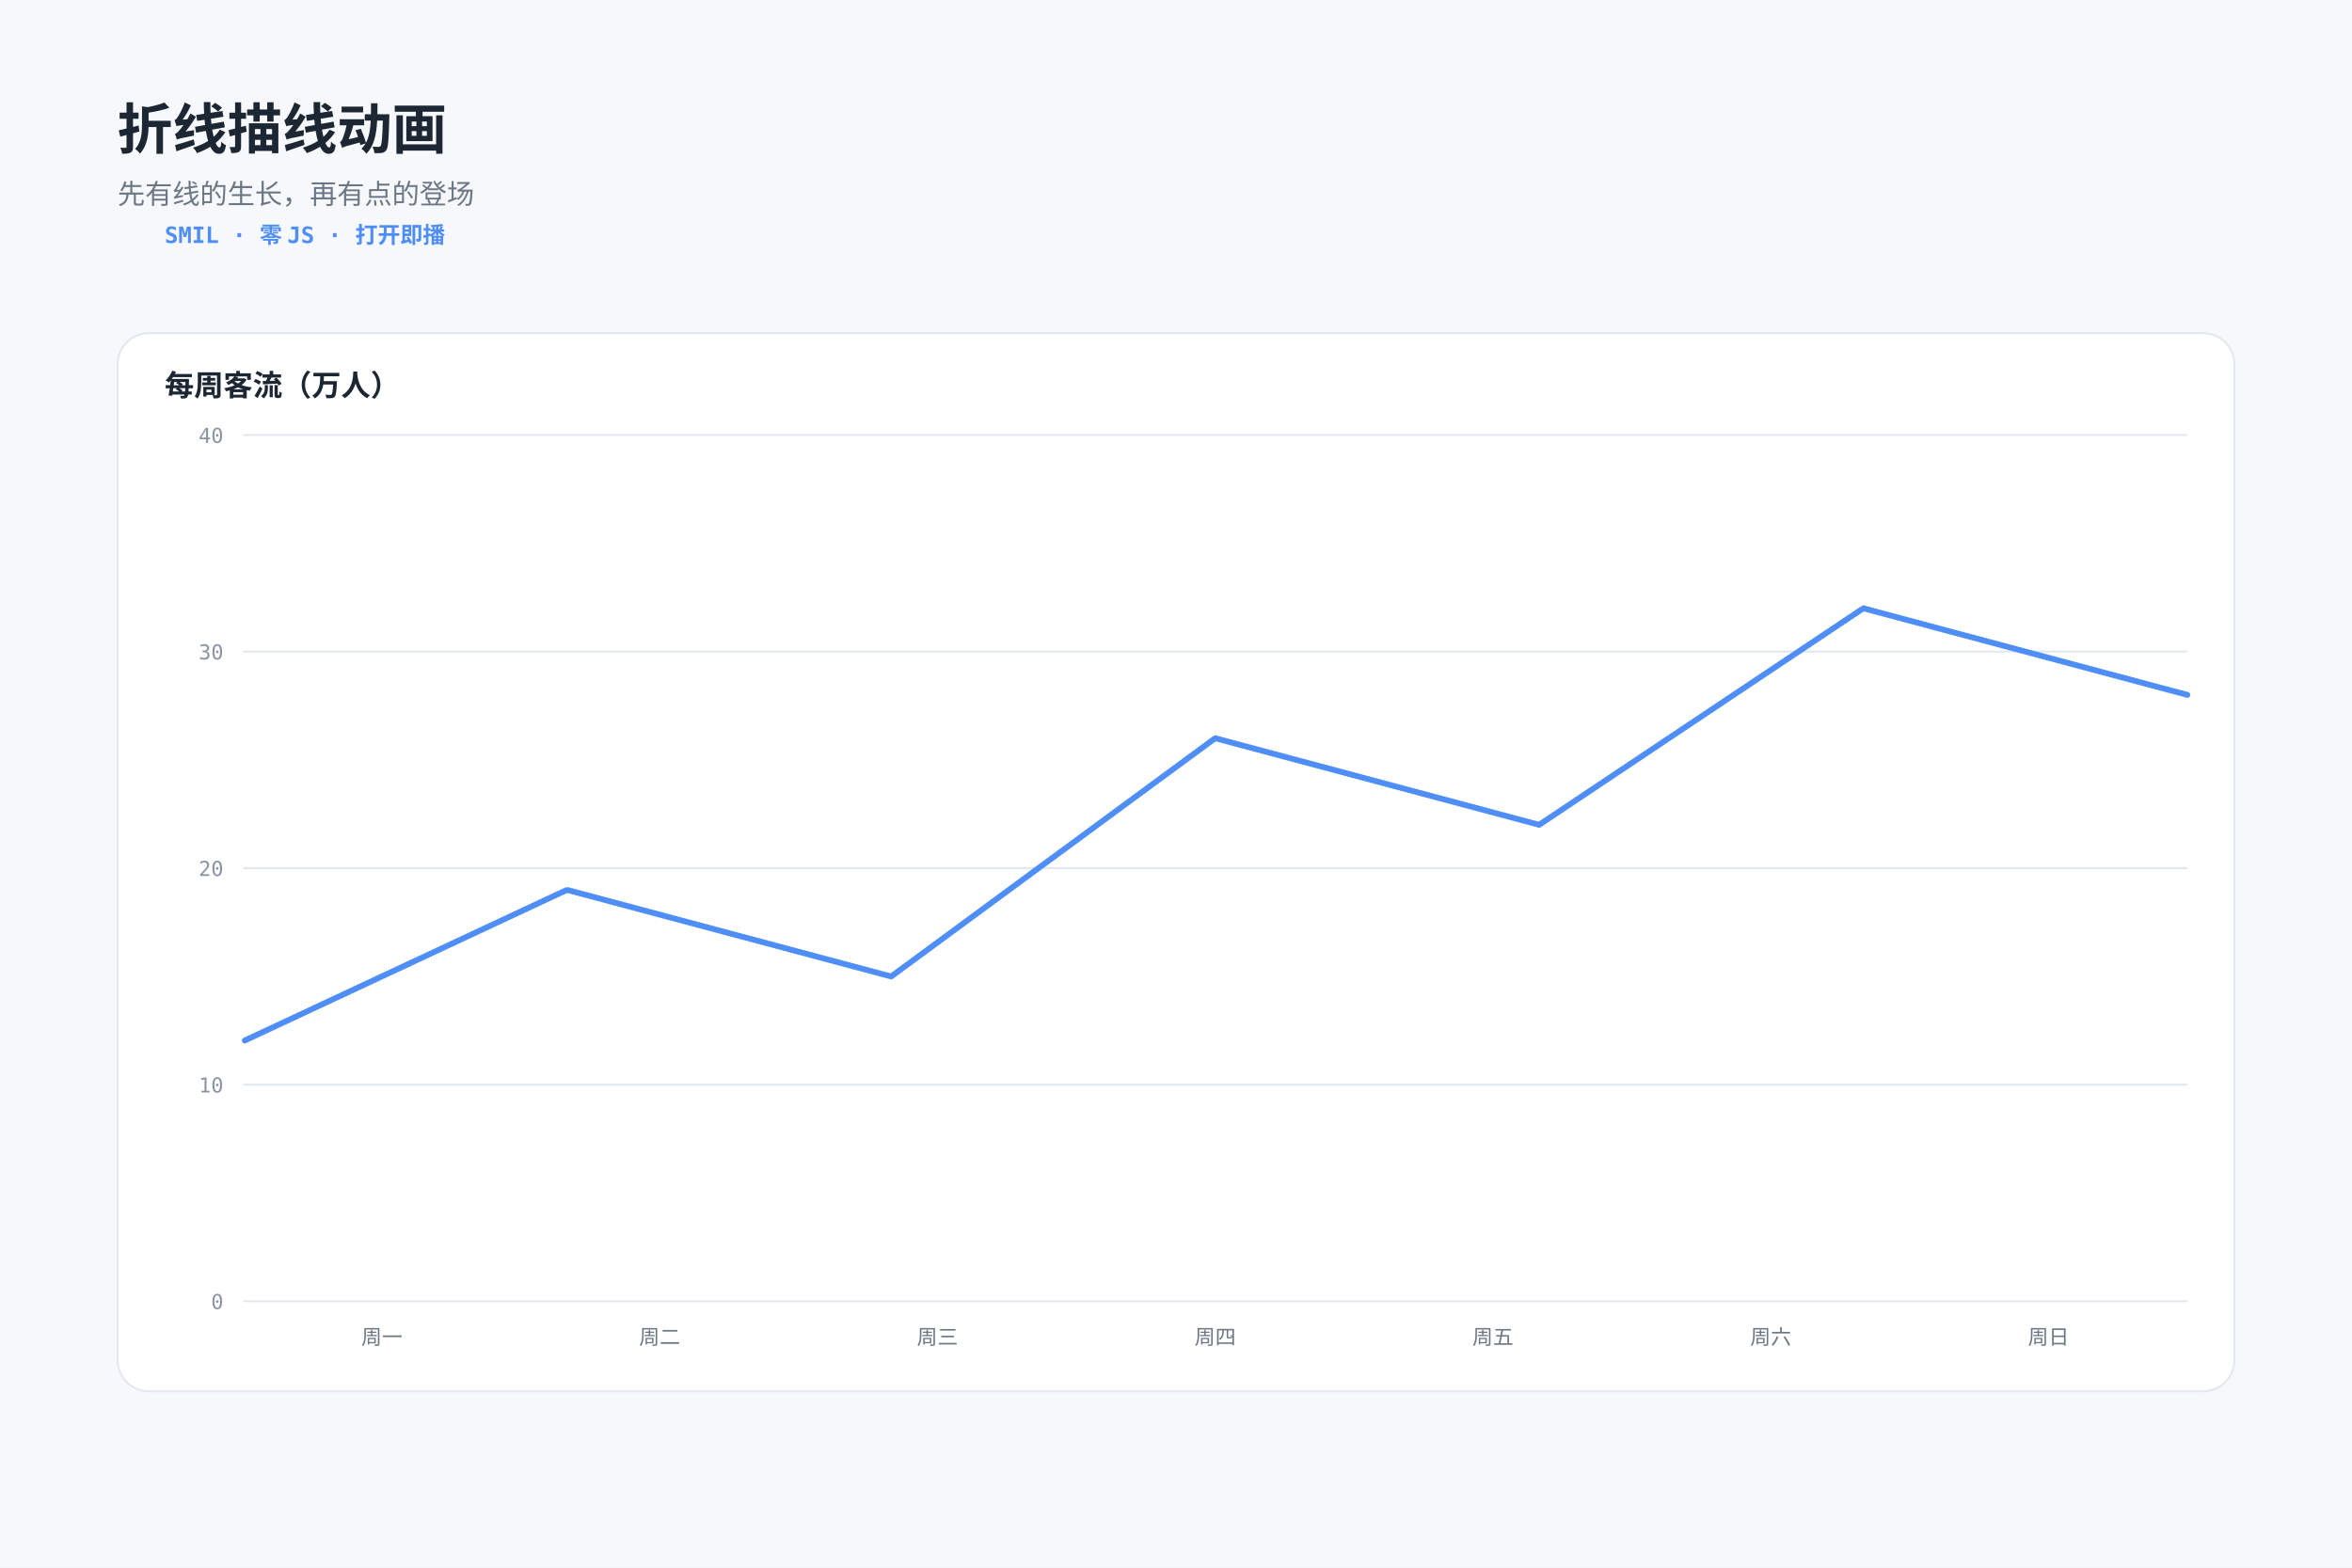
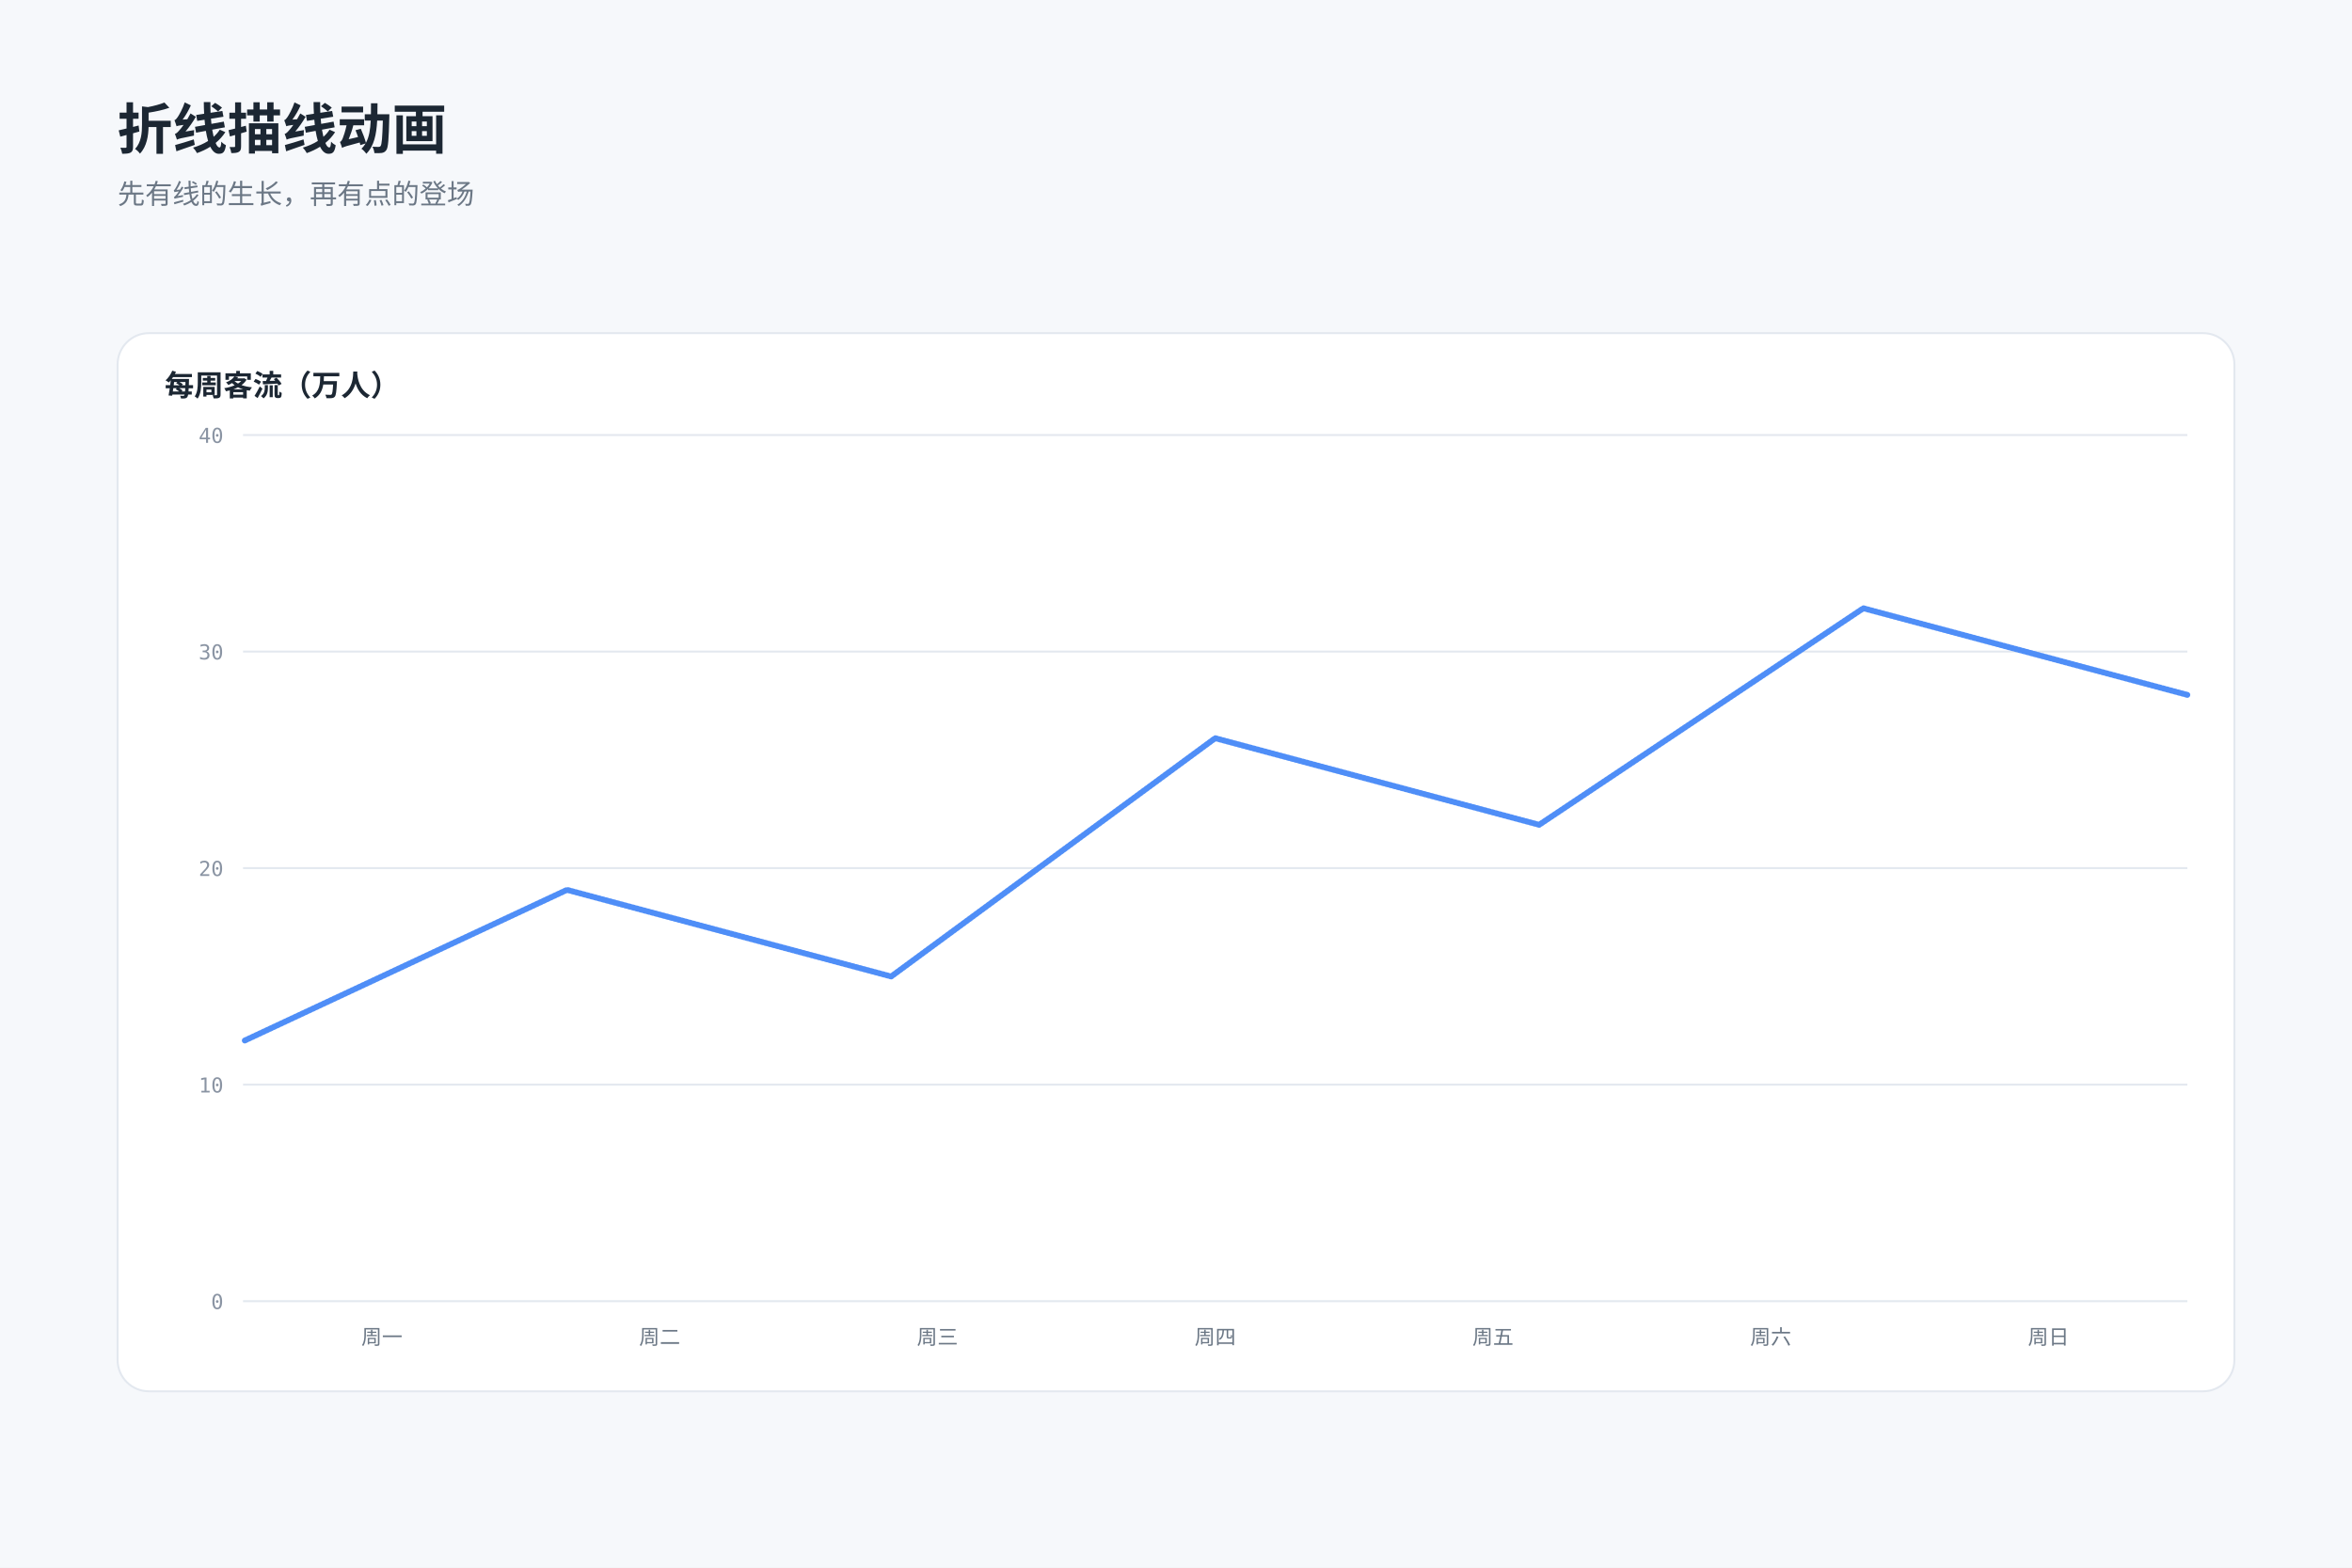
<svg xmlns="http://www.w3.org/2000/svg" width="1200" height="800" viewBox="0 0 1200 800" font-family="PingFang SC, Hiragino Sans GB, Microsoft YaHei, sans-serif">
  <rect width="1200" height="800" fill="#f6f8fb" />
  <text x="60" y="76" font-size="28" font-weight="700" fill="#1c2733">折线描线动画</text>
  <text x="60" y="104" font-size="14" fill="#6b7785">先有线的生长，再有点的登场</text>
-   <text x="84" y="124" font-size="11.5" fill="#4f8ef7" text-anchor="start" font-weight="700" font-family="SFMono-Regular, Menlo, monospace">SMIL · 零 JS · 打开即播</text>
  <g>
    <rect x="60" y="170" width="1080" height="540" rx="16" fill="#ffffff" stroke="#e3e8ef" />
  </g>
  <text x="84" y="202" font-size="15" fill="#1c2733" text-anchor="start" font-weight="700">每周客流（万人）</text>
  <line x1="124" y1="664" x2="1116" y2="664" stroke="#e3e8ef" />
  <text x="114" y="668" font-size="10.5" fill="#8a94a3" text-anchor="end" font-family="SFMono-Regular, Menlo, monospace">0</text>
  <line x1="124" y1="553.5" x2="1116" y2="553.5" stroke="#e3e8ef" />
  <text x="114" y="557.5" font-size="10.5" fill="#8a94a3" text-anchor="end" font-family="SFMono-Regular, Menlo, monospace">10</text>
  <line x1="124" y1="443" x2="1116" y2="443" stroke="#e3e8ef" />
  <text x="114" y="447" font-size="10.5" fill="#8a94a3" text-anchor="end" font-family="SFMono-Regular, Menlo, monospace">20</text>
  <line x1="124" y1="332.5" x2="1116" y2="332.5" stroke="#e3e8ef" />
  <text x="114" y="336.5" font-size="10.5" fill="#8a94a3" text-anchor="end" font-family="SFMono-Regular, Menlo, monospace">30</text>
  <line x1="124" y1="222" x2="1116" y2="222" stroke="#e3e8ef" />
  <text x="114" y="226" font-size="10.5" fill="#8a94a3" text-anchor="end" font-family="SFMono-Regular, Menlo, monospace">40</text>
  <text x="194.857" y="686" font-size="10.5" fill="#6b7785" text-anchor="middle">周一</text>
  <text x="336.571" y="686" font-size="10.5" fill="#6b7785" text-anchor="middle">周二</text>
  <text x="478.286" y="686" font-size="10.5" fill="#6b7785" text-anchor="middle">周三</text>
  <text x="620" y="686" font-size="10.5" fill="#6b7785" text-anchor="middle">周四</text>
  <text x="761.714" y="686" font-size="10.5" fill="#6b7785" text-anchor="middle">周五</text>
  <text x="903.429" y="686" font-size="10.5" fill="#6b7785" text-anchor="middle">周六</text>
  <text x="1045.143" y="686" font-size="10.5" fill="#6b7785" text-anchor="middle">周日</text>
  <path d="M 124.0 531.4 L 289.3 454.1 L 454.7 498.3 L 620.0 376.7 L 785.3 420.9 L 950.7 310.4 L 1116.0 354.6" fill="none" stroke="#4f8ef7" stroke-width="3" stroke-linecap="round" stroke-linejoin="round" pathLength="1" stroke-dasharray="1" stroke-dashoffset="1">
    <animate attributeName="stroke-dashoffset" values="1;1;0;0;1" keyTimes="0;0.04;0.3;0.94;1" dur="8s" repeatCount="indefinite" />
    <animate attributeName="d" values="M 124.0 531.4 L 289.3 454.1 L 454.7 498.3 L 620.0 376.7 L 785.3 420.9 L 950.7 310.4 L 1116.0 354.6;M 124.0 535.4 L 289.3 450.1 L 454.7 502.3 L 620.0 372.7 L 785.3 424.9 L 950.7 306.4 L 1116.0 358.6;M 124.0 531.4 L 289.3 454.1 L 454.7 498.3 L 620.0 376.7 L 785.3 420.9 L 950.7 310.4 L 1116.0 354.6" dur="3s" begin="2.8s" repeatCount="indefinite" />
  </path>
  <circle cx="124.0" cy="531.4" r="5" fill="#fff" stroke="#4f8ef7" stroke-width="2.5" opacity="0">
    <animate attributeName="opacity" values="0;0;1;1;0" keyTimes="0;0.300;0.320;0.94;1" dur="8s" repeatCount="indefinite" />
  </circle>
  <circle cx="289.3" cy="454.1" r="5" fill="#fff" stroke="#4f8ef7" stroke-width="2.5" opacity="0">
    <animate attributeName="opacity" values="0;0;1;1;0" keyTimes="0;0.313;0.333;0.94;1" dur="8s" repeatCount="indefinite" />
  </circle>
  <circle cx="454.7" cy="498.3" r="5" fill="#fff" stroke="#4f8ef7" stroke-width="2.5" opacity="0">
    <animate attributeName="opacity" values="0;0;1;1;0" keyTimes="0;0.325;0.345;0.94;1" dur="8s" repeatCount="indefinite" />
  </circle>
  <circle cx="620.0" cy="376.7" r="5" fill="#fff" stroke="#4f8ef7" stroke-width="2.5" opacity="0">
    <animate attributeName="opacity" values="0;0;1;1;0" keyTimes="0;0.338;0.358;0.94;1" dur="8s" repeatCount="indefinite" />
  </circle>
  <circle cx="785.3" cy="420.9" r="5" fill="#fff" stroke="#4f8ef7" stroke-width="2.5" opacity="0">
    <animate attributeName="opacity" values="0;0;1;1;0" keyTimes="0;0.350;0.370;0.94;1" dur="8s" repeatCount="indefinite" />
  </circle>
  <circle cx="950.7" cy="310.4" r="5" fill="#fff" stroke="#4f8ef7" stroke-width="2.5" opacity="0">
    <animate attributeName="opacity" values="0;0;1;1;0" keyTimes="0;0.362;0.383;0.94;1" dur="8s" repeatCount="indefinite" />
  </circle>
  <circle cx="1116.0" cy="354.6" r="5" fill="#fff" stroke="#4f8ef7" stroke-width="2.5" opacity="0">
    <animate attributeName="opacity" values="0;0;1;1;0" keyTimes="0;0.375;0.395;0.94;1" dur="8s" repeatCount="indefinite" />
  </circle>
  <rect x="890.667" y="244.4" width="128" height="40" rx="10" fill="#1c2733" opacity="0">
    <animate attributeName="opacity" values="0;0;1;1;0" keyTimes="0;0.36;0.4;0.94;1" dur="8s" repeatCount="indefinite" />
  </rect>
  <text x="950.667" y="270.4" font-size="13" font-weight="700" fill="#fff" text-anchor="middle" opacity="0">
    <animate attributeName="opacity" values="0;0;1;1;0" keyTimes="0;0.36;0.4;0.94;1" dur="8s" repeatCount="indefinite" />峰值 3.2w</text>
</svg>
